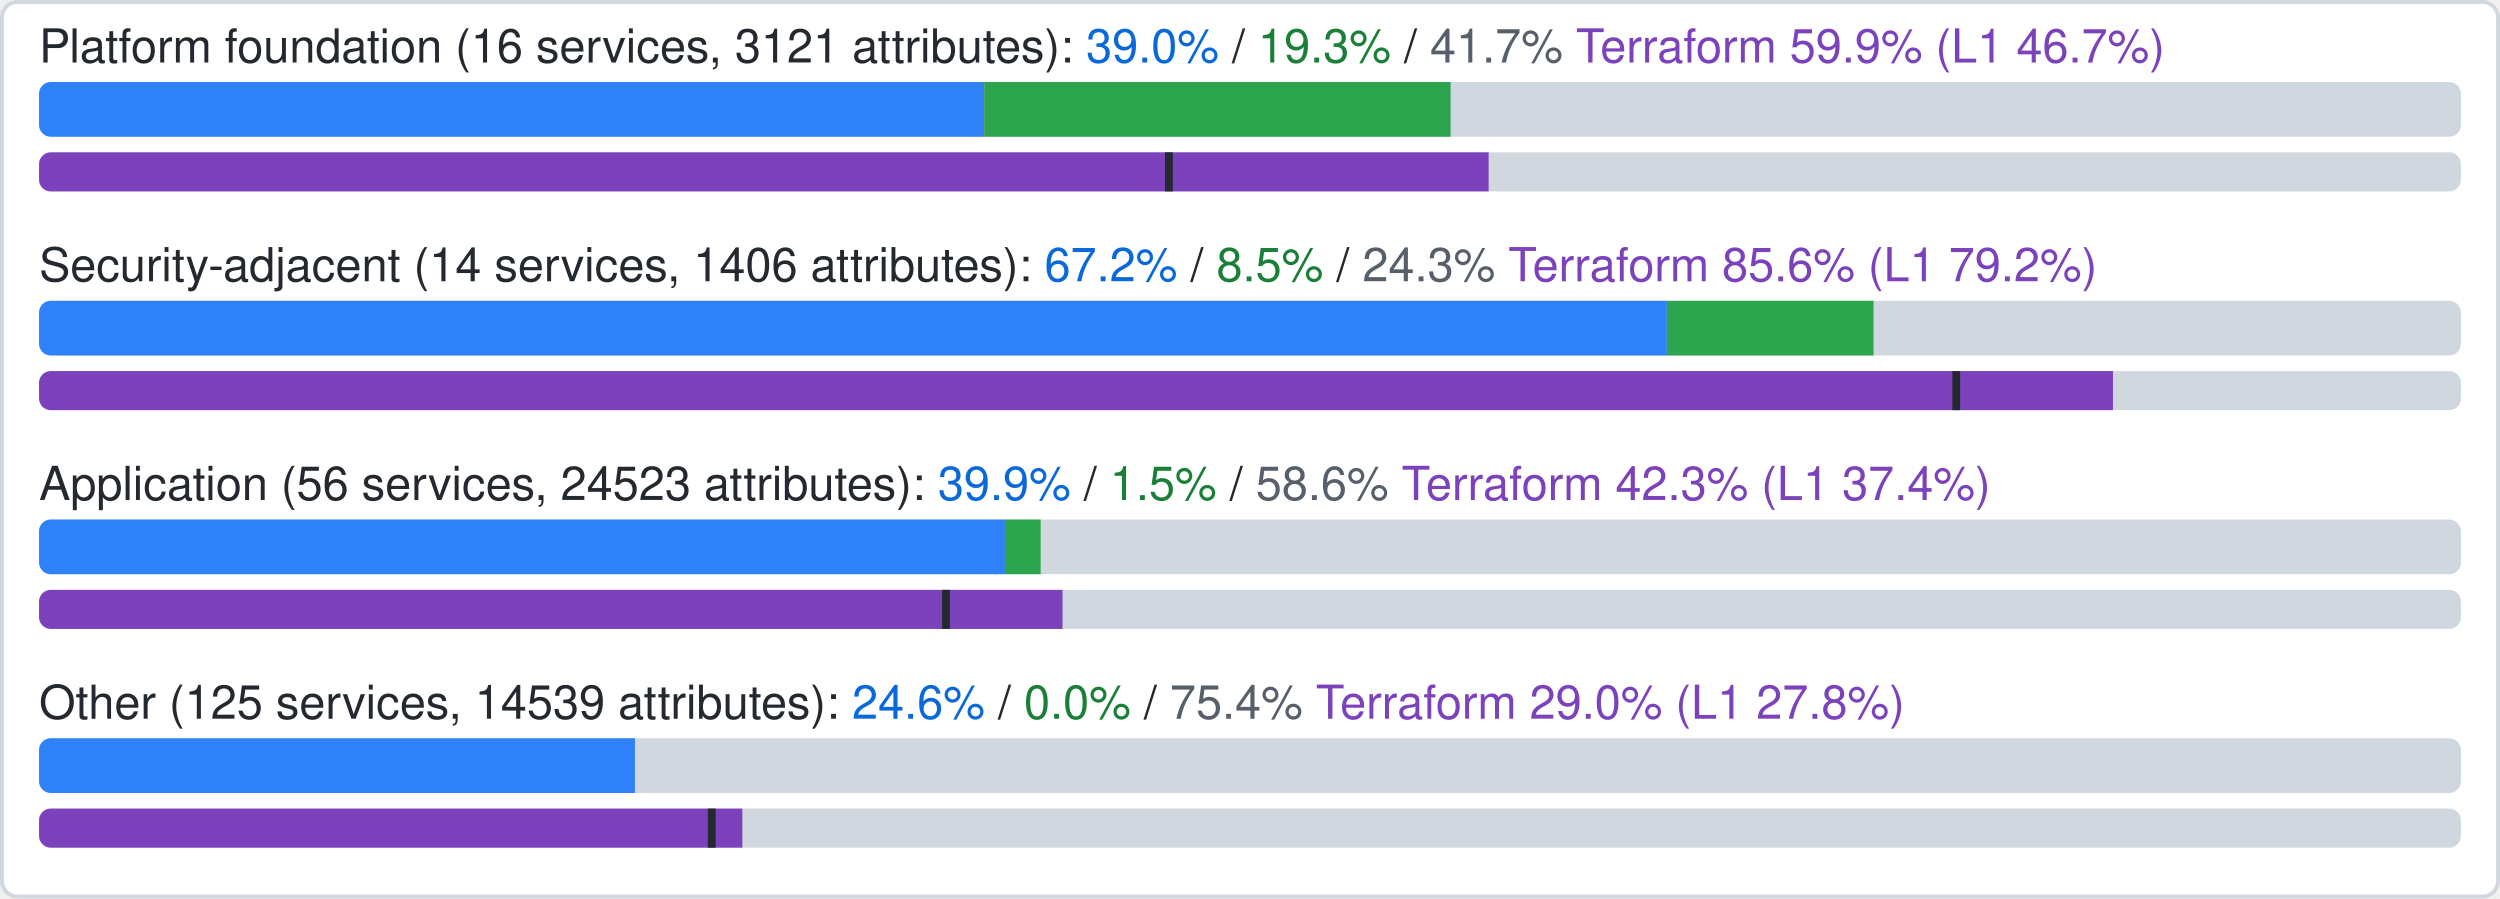
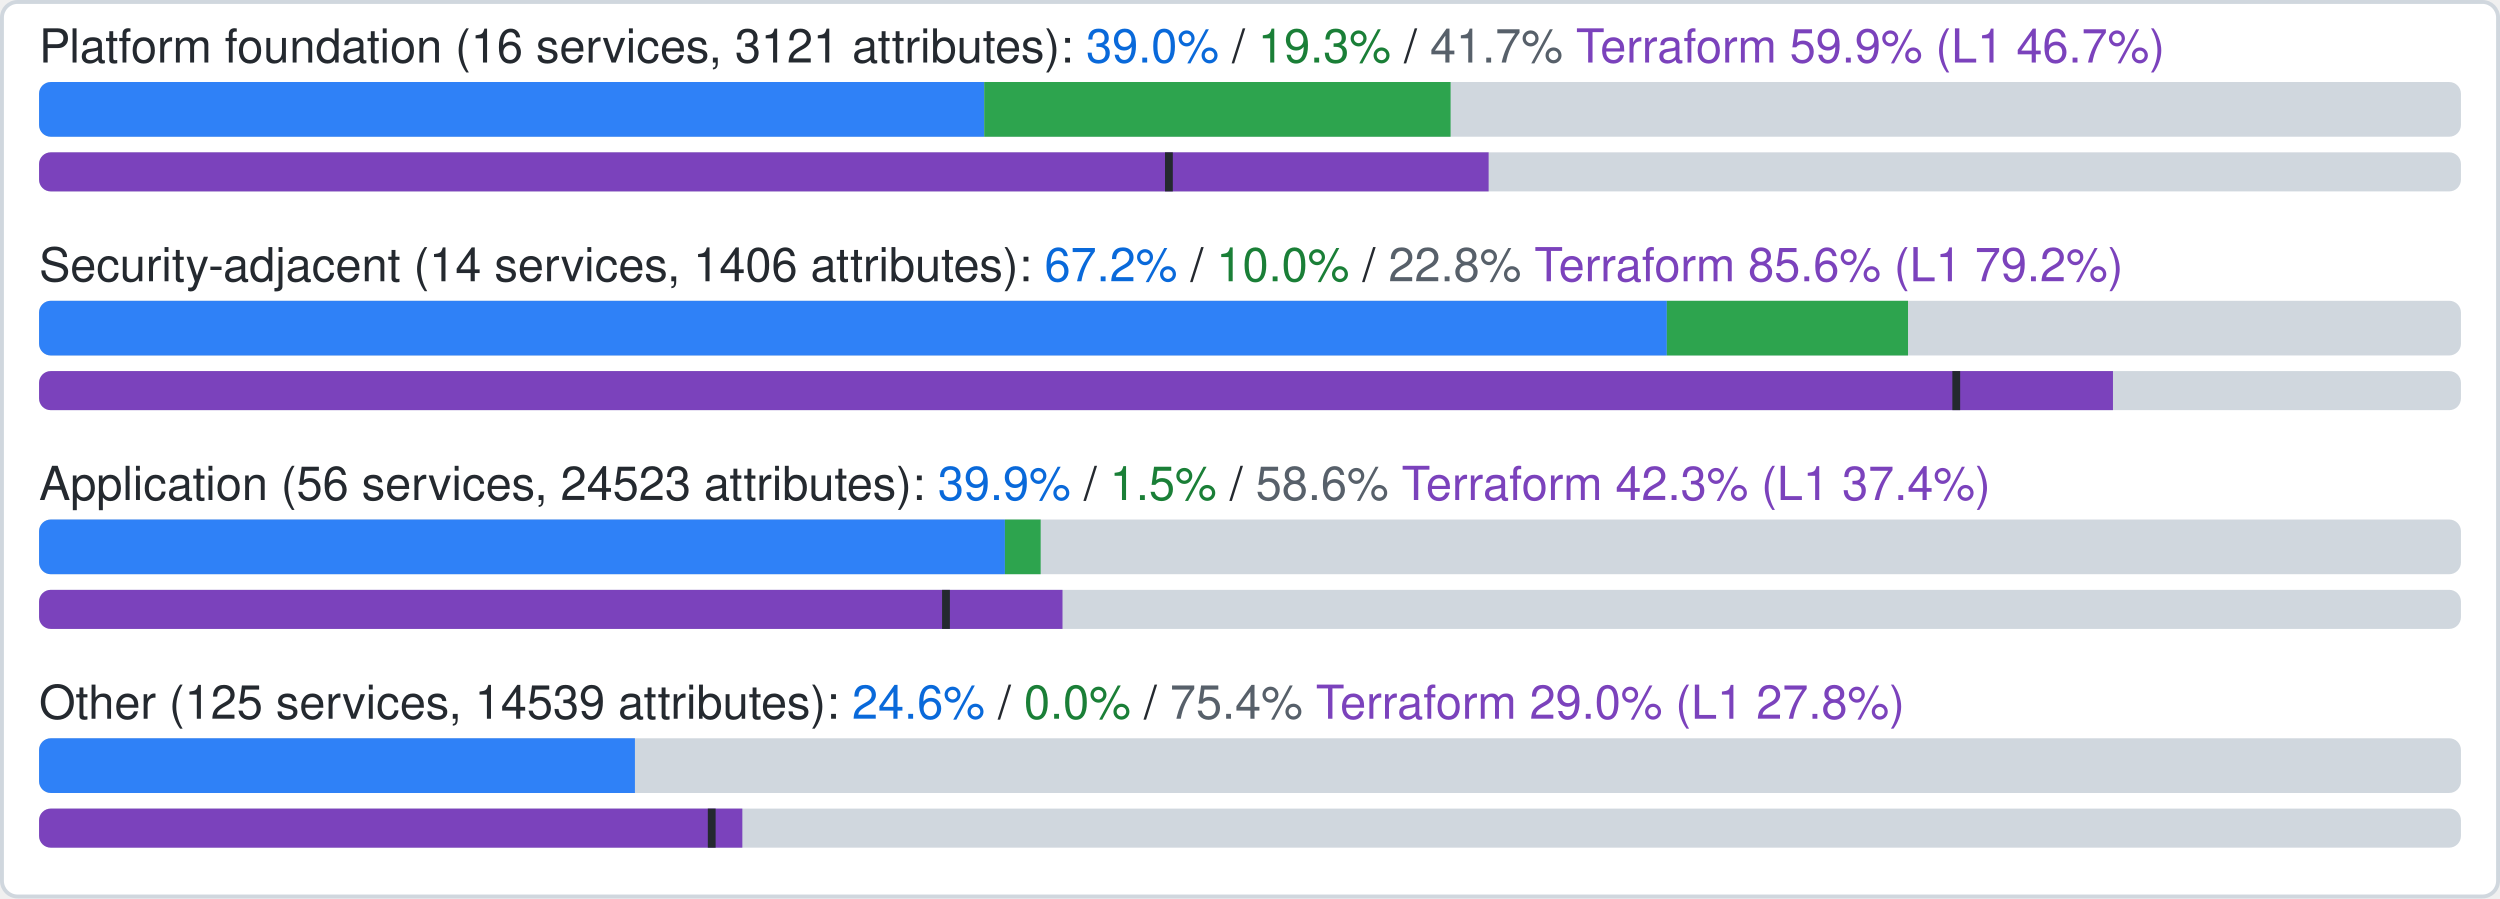
- <svg xmlns="http://www.w3.org/2000/svg" width="640" height="230" viewBox="0 0 640 230" role="img" aria-label="Coverage by category: Platform foundation official 39.0%, ours beyond official 19.3%, uncovered 41.7%, Terraform google-beta 59.9% (L1 46.7%), an estimate; Security-adjacent official 67.2%, ours beyond official 8.5%, uncovered 24.3%, Terraform google-beta 85.6% (L1 79.2%), an estimate; Application official 39.9%, ours beyond official 1.5%, uncovered 58.6%, Terraform google-beta 42.3% (L1 37.4%), an estimate; Other official 24.6%, ours beyond official 0.0%, uncovered 75.4%, Terraform google-beta 29.0% (L1 27.8%), an estimate;">
+ <svg xmlns="http://www.w3.org/2000/svg" width="640" height="230" viewBox="0 0 640 230" role="img" aria-label="Coverage by category: Platform foundation official 39.0%, ours beyond official 19.3%, uncovered 41.7%, Terraform google-beta 59.9% (L1 46.7%), an estimate; Security-adjacent official 67.2%, ours beyond official 10.0%, uncovered 22.8%, Terraform google-beta 85.6% (L1 79.2%), an estimate; Application official 39.9%, ours beyond official 1.5%, uncovered 58.6%, Terraform google-beta 42.3% (L1 37.4%), an estimate; Other official 24.6%, ours beyond official 0.0%, uncovered 75.4%, Terraform google-beta 29.0% (L1 27.8%), an estimate;">
  <rect x="0.5" y="0.5" width="639" height="229" rx="4" fill="#ffffff" stroke="#d0d7de" />
  <clipPath id="c0">
    <rect x="10" y="21" width="620" height="14" rx="3" />
  </clipPath>
  <text x="10" y="16" font-family="-apple-system,BlinkMacSystemFont,Segoe UI,Helvetica,Arial,sans-serif" font-size="12" fill="#24292f">Platform foundation (16 services, 3121 attributes): <tspan fill="#0969da">39.0%</tspan> / <tspan fill="#1a7f37">19.3%</tspan> / <tspan fill="#57606a">41.7%</tspan>
    <tspan fill="#7b42bc">Terraform 59.9% (L1 46.7%)</tspan>
  </text>
  <clipPath id="t0">
    <rect x="10" y="39" width="620" height="10" rx="3" />
  </clipPath>
  <g clip-path="url(#t0)">
    <rect x="10" y="39" width="620" height="10" fill="#d0d7de" />
    <rect x="10" y="39" width="371.09" height="10" fill="#7b42bc" />
    <rect x="298.24" y="39" width="2" height="10" fill="#24292f" />
  </g>
  <g clip-path="url(#c0)">
    <rect x="10" y="21" width="620" height="14" fill="#d0d7de" />
    <rect x="10" y="21" width="241.96" height="14" fill="#2f81f7" />
    <rect x="251.96" y="21" width="119.39" height="14" fill="#2da44e" />
  </g>
  <clipPath id="c1">
    <rect x="10" y="77" width="620" height="14" rx="3" />
  </clipPath>
-   <text x="10" y="72" font-family="-apple-system,BlinkMacSystemFont,Segoe UI,Helvetica,Arial,sans-serif" font-size="12" fill="#24292f">Security-adjacent (14 services, 1406 attributes): <tspan fill="#0969da">67.2%</tspan> / <tspan fill="#1a7f37">8.5%</tspan> / <tspan fill="#57606a">24.3%</tspan>
+   <text x="10" y="72" font-family="-apple-system,BlinkMacSystemFont,Segoe UI,Helvetica,Arial,sans-serif" font-size="12" fill="#24292f">Security-adjacent (14 services, 1406 attributes): <tspan fill="#0969da">67.2%</tspan> / <tspan fill="#1a7f37">10.0%</tspan> / <tspan fill="#57606a">22.8%</tspan>
    <tspan fill="#7b42bc">Terraform 85.6% (L1 79.2%)</tspan>
  </text>
  <clipPath id="t1">
    <rect x="10" y="95" width="620" height="10" rx="3" />
  </clipPath>
  <g clip-path="url(#t1)">
    <rect x="10" y="95" width="620" height="10" fill="#d0d7de" />
    <rect x="10" y="95" width="530.92" height="10" fill="#7b42bc" />
    <rect x="499.80" y="95" width="2" height="10" fill="#24292f" />
  </g>
  <g clip-path="url(#c1)">
    <rect x="10" y="77" width="620" height="14" fill="#d0d7de" />
    <rect x="10" y="77" width="416.71" height="14" fill="#2f81f7" />
-     <rect x="426.71" y="77" width="52.92" height="14" fill="#2da44e" />
+     <rect x="426.71" y="77" width="61.74" height="14" fill="#2da44e" />
  </g>
  <clipPath id="c2">
    <rect x="10" y="133" width="620" height="14" rx="3" />
  </clipPath>
  <text x="10" y="128" font-family="-apple-system,BlinkMacSystemFont,Segoe UI,Helvetica,Arial,sans-serif" font-size="12" fill="#24292f">Application (56 services, 24523 attributes): <tspan fill="#0969da">39.9%</tspan> / <tspan fill="#1a7f37">1.5%</tspan> / <tspan fill="#57606a">58.6%</tspan>
    <tspan fill="#7b42bc">Terraform 42.3% (L1 37.4%)</tspan>
  </text>
  <clipPath id="t2">
    <rect x="10" y="151" width="620" height="10" rx="3" />
  </clipPath>
  <g clip-path="url(#t2)">
    <rect x="10" y="151" width="620" height="10" fill="#d0d7de" />
    <rect x="10" y="151" width="262.00" height="10" fill="#7b42bc" />
    <rect x="241.17" y="151" width="2" height="10" fill="#24292f" />
  </g>
  <g clip-path="url(#c2)">
    <rect x="10" y="133" width="620" height="14" fill="#d0d7de" />
    <rect x="10" y="133" width="247.26" height="14" fill="#2f81f7" />
    <rect x="257.26" y="133" width="9.15" height="14" fill="#2da44e" />
  </g>
  <clipPath id="c3">
    <rect x="10" y="189" width="620" height="14" rx="3" />
  </clipPath>
  <text x="10" y="184" font-family="-apple-system,BlinkMacSystemFont,Segoe UI,Helvetica,Arial,sans-serif" font-size="12" fill="#24292f">Other (125 services, 14539 attributes): <tspan fill="#0969da">24.6%</tspan> / <tspan fill="#1a7f37">0.0%</tspan> / <tspan fill="#57606a">75.4%</tspan>
    <tspan fill="#7b42bc">Terraform 29.0% (L1 27.8%)</tspan>
  </text>
  <clipPath id="t3">
    <rect x="10" y="207" width="620" height="10" rx="3" />
  </clipPath>
  <g clip-path="url(#t3)">
    <rect x="10" y="207" width="620" height="10" fill="#d0d7de" />
    <rect x="10" y="207" width="180.04" height="10" fill="#7b42bc" />
    <rect x="181.20" y="207" width="2" height="10" fill="#24292f" />
  </g>
  <g clip-path="url(#c3)">
    <rect x="10" y="189" width="620" height="14" fill="#d0d7de" />
    <rect x="10" y="189" width="152.54" height="14" fill="#2f81f7" />
  </g>
</svg>
